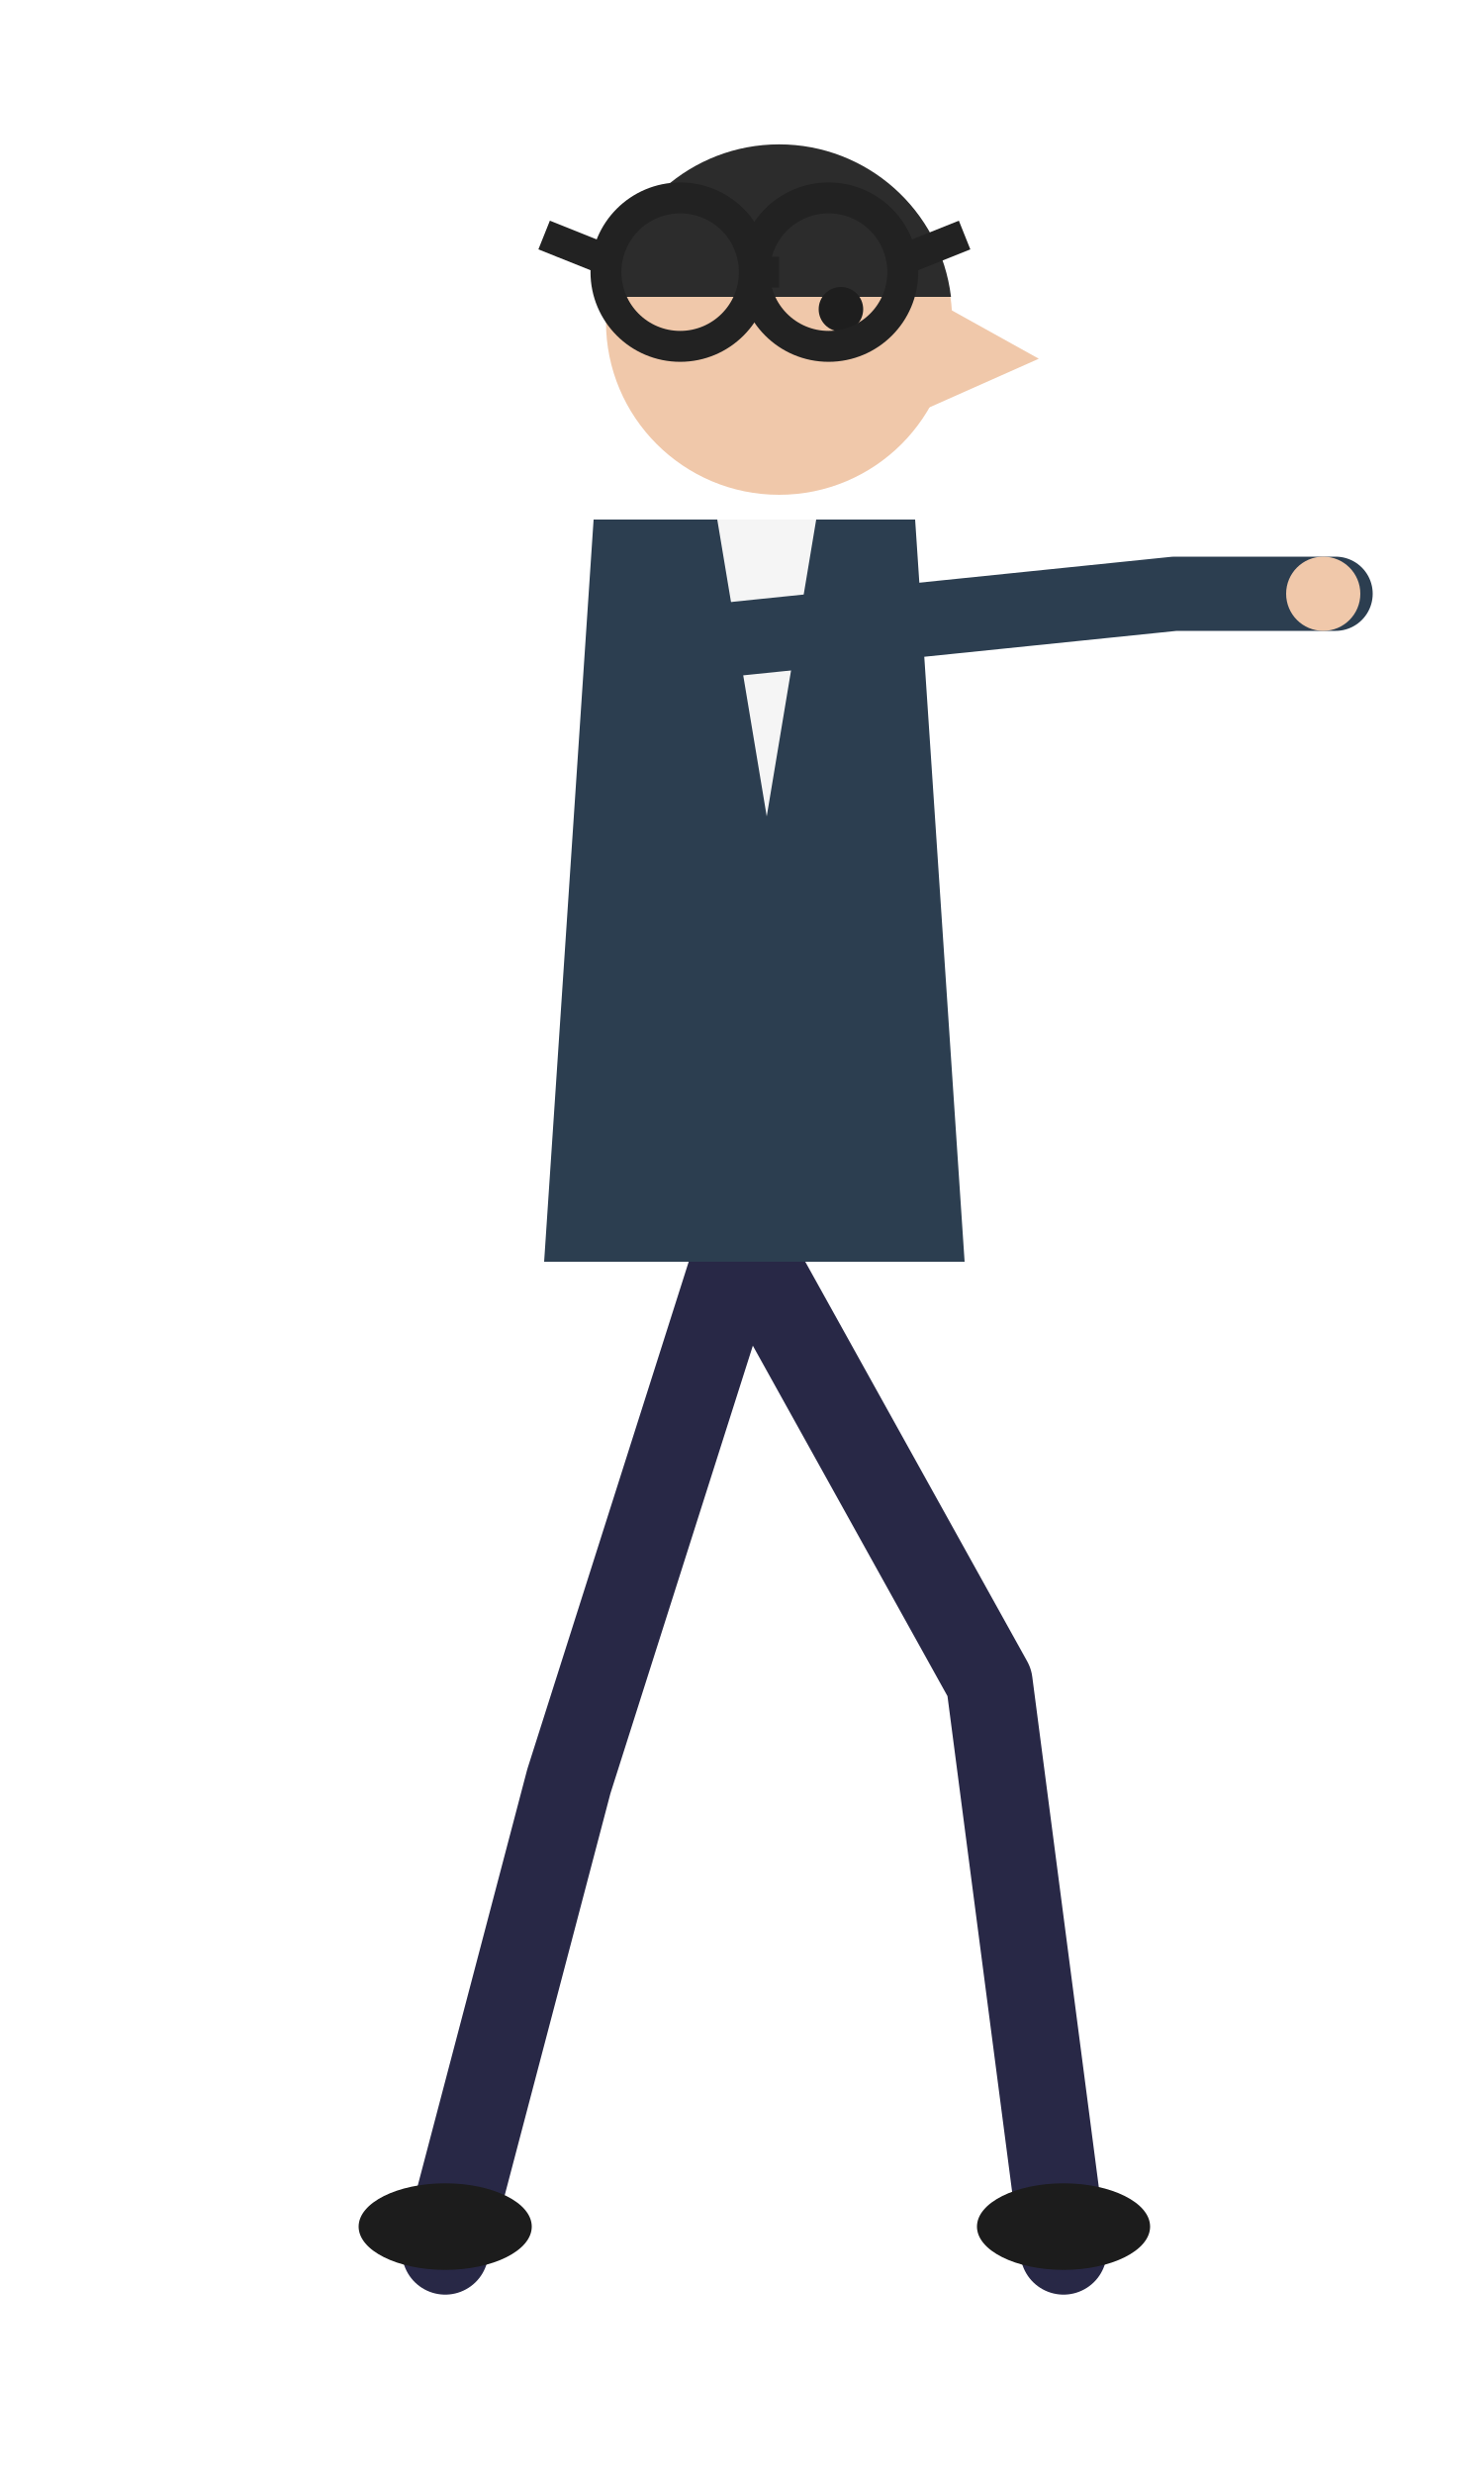
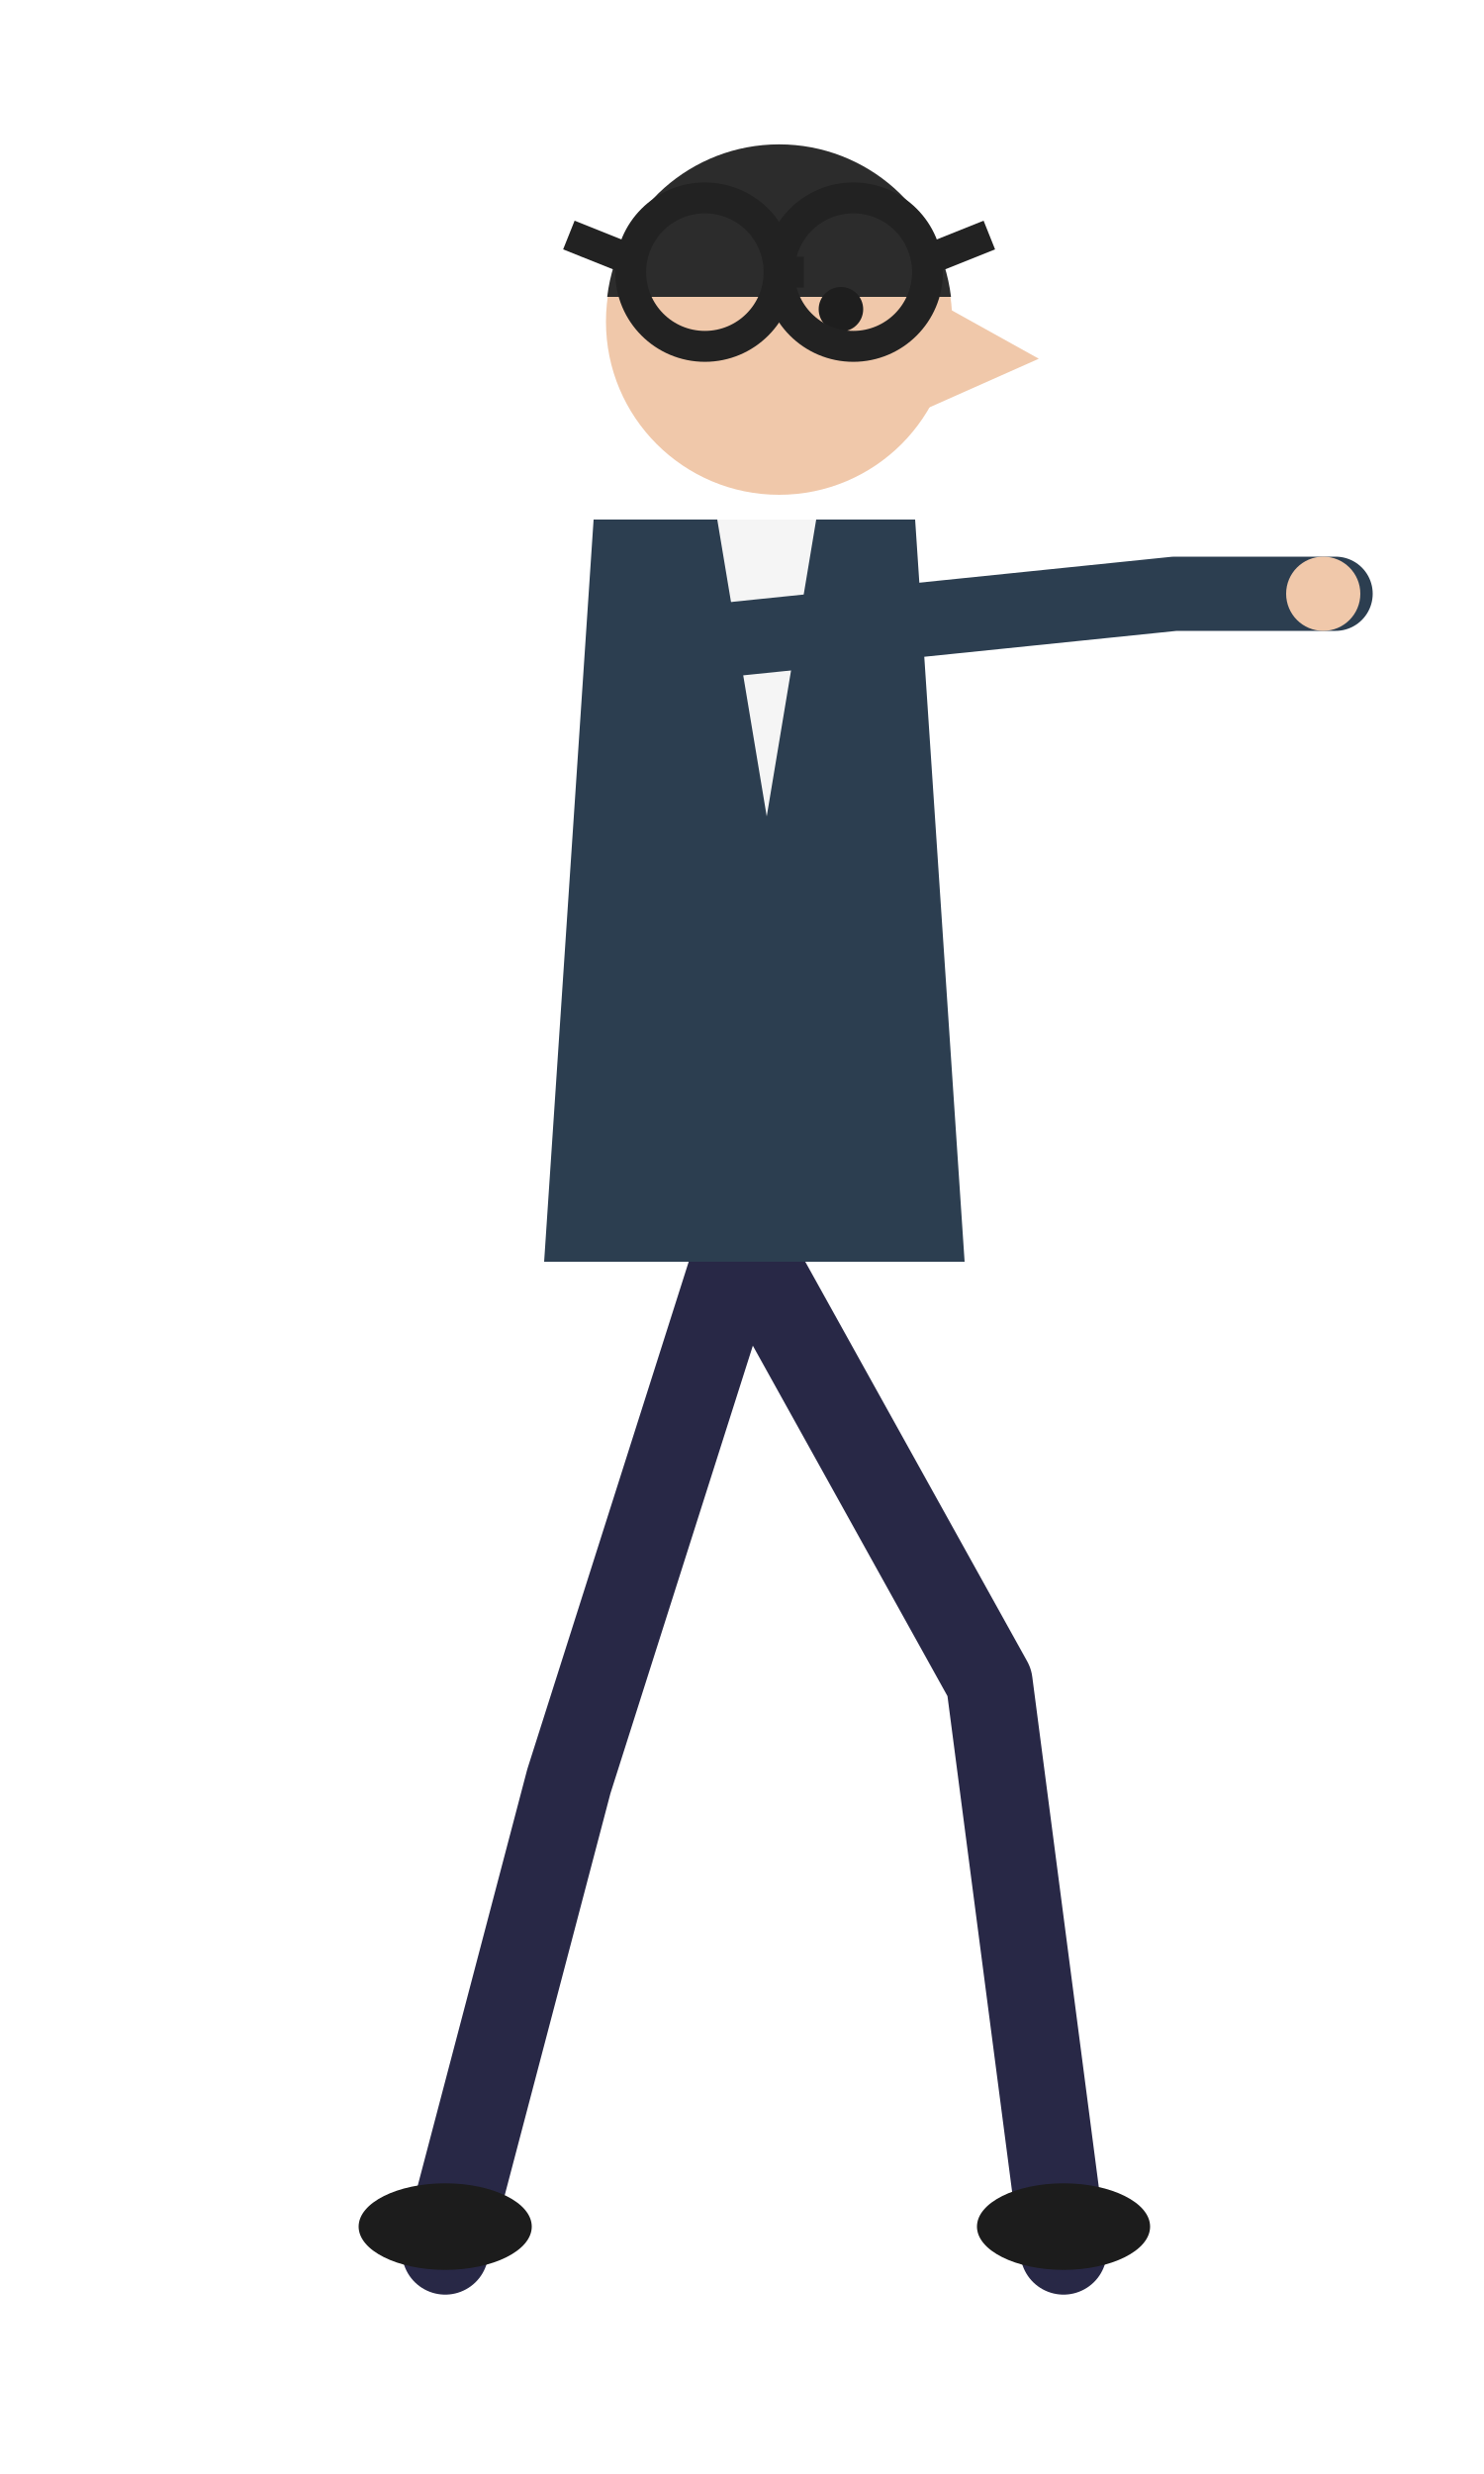
<svg xmlns="http://www.w3.org/2000/svg" viewBox="0 0 120 200" width="120" height="200">
  <g stroke="#282846" stroke-width="7" stroke-linecap="round" fill="none" stroke-linejoin="round">
    <path d="M60 100 L80 136 L86 182 M60 100 L46 144 L36 182" />
  </g>
  <ellipse cx="86" cy="180" rx="7" ry="3.5" fill="#1c1c1c" />
  <ellipse cx="36" cy="180" rx="7" ry="3.5" fill="#1c1c1c" />
  <path d="M48 42 L74 42 L78 102 L44 102 Z" fill="#2c3e50" />
  <path d="M58 42 L66 42 L62 66 Z" fill="#f5f5f5" />
  <g stroke="#2c3e50" stroke-width="6" stroke-linecap="round" fill="none">
    <path d="M56 52 L95 48 M95 48 L108 48" />
  </g>
  <circle cx="107" cy="48" r="3" fill="#f0c8aa" />
  <circle cx="63" cy="26" r="14" fill="#f0c8aa" />
  <path d="M75 24 L84 29 L75 33 Z" fill="#f0c8aa" />
  <path d="M49.1 24 A14 14 0 0 1 76.9 24 Z" fill="#2c2c2c" />
  <circle cx="68" cy="25" r="1.8" fill="#1e1e1e" />
  <g stroke="#222" stroke-width="2.5" fill="none">
-     <circle cx="55" cy="22" r="6" />
-     <circle cx="67" cy="22" r="6" />
-     <path d="M61 22 L63 22 M49 21 L44 19 M73 21 L78 19" />
+     <circle cx="57" cy="22" r="6" />
+     <circle cx="69" cy="22" r="6" />
+     <path d="M63 22 L65 22 M51 21 L46 19 M75 21 L80 19" />
  </g>
</svg>
